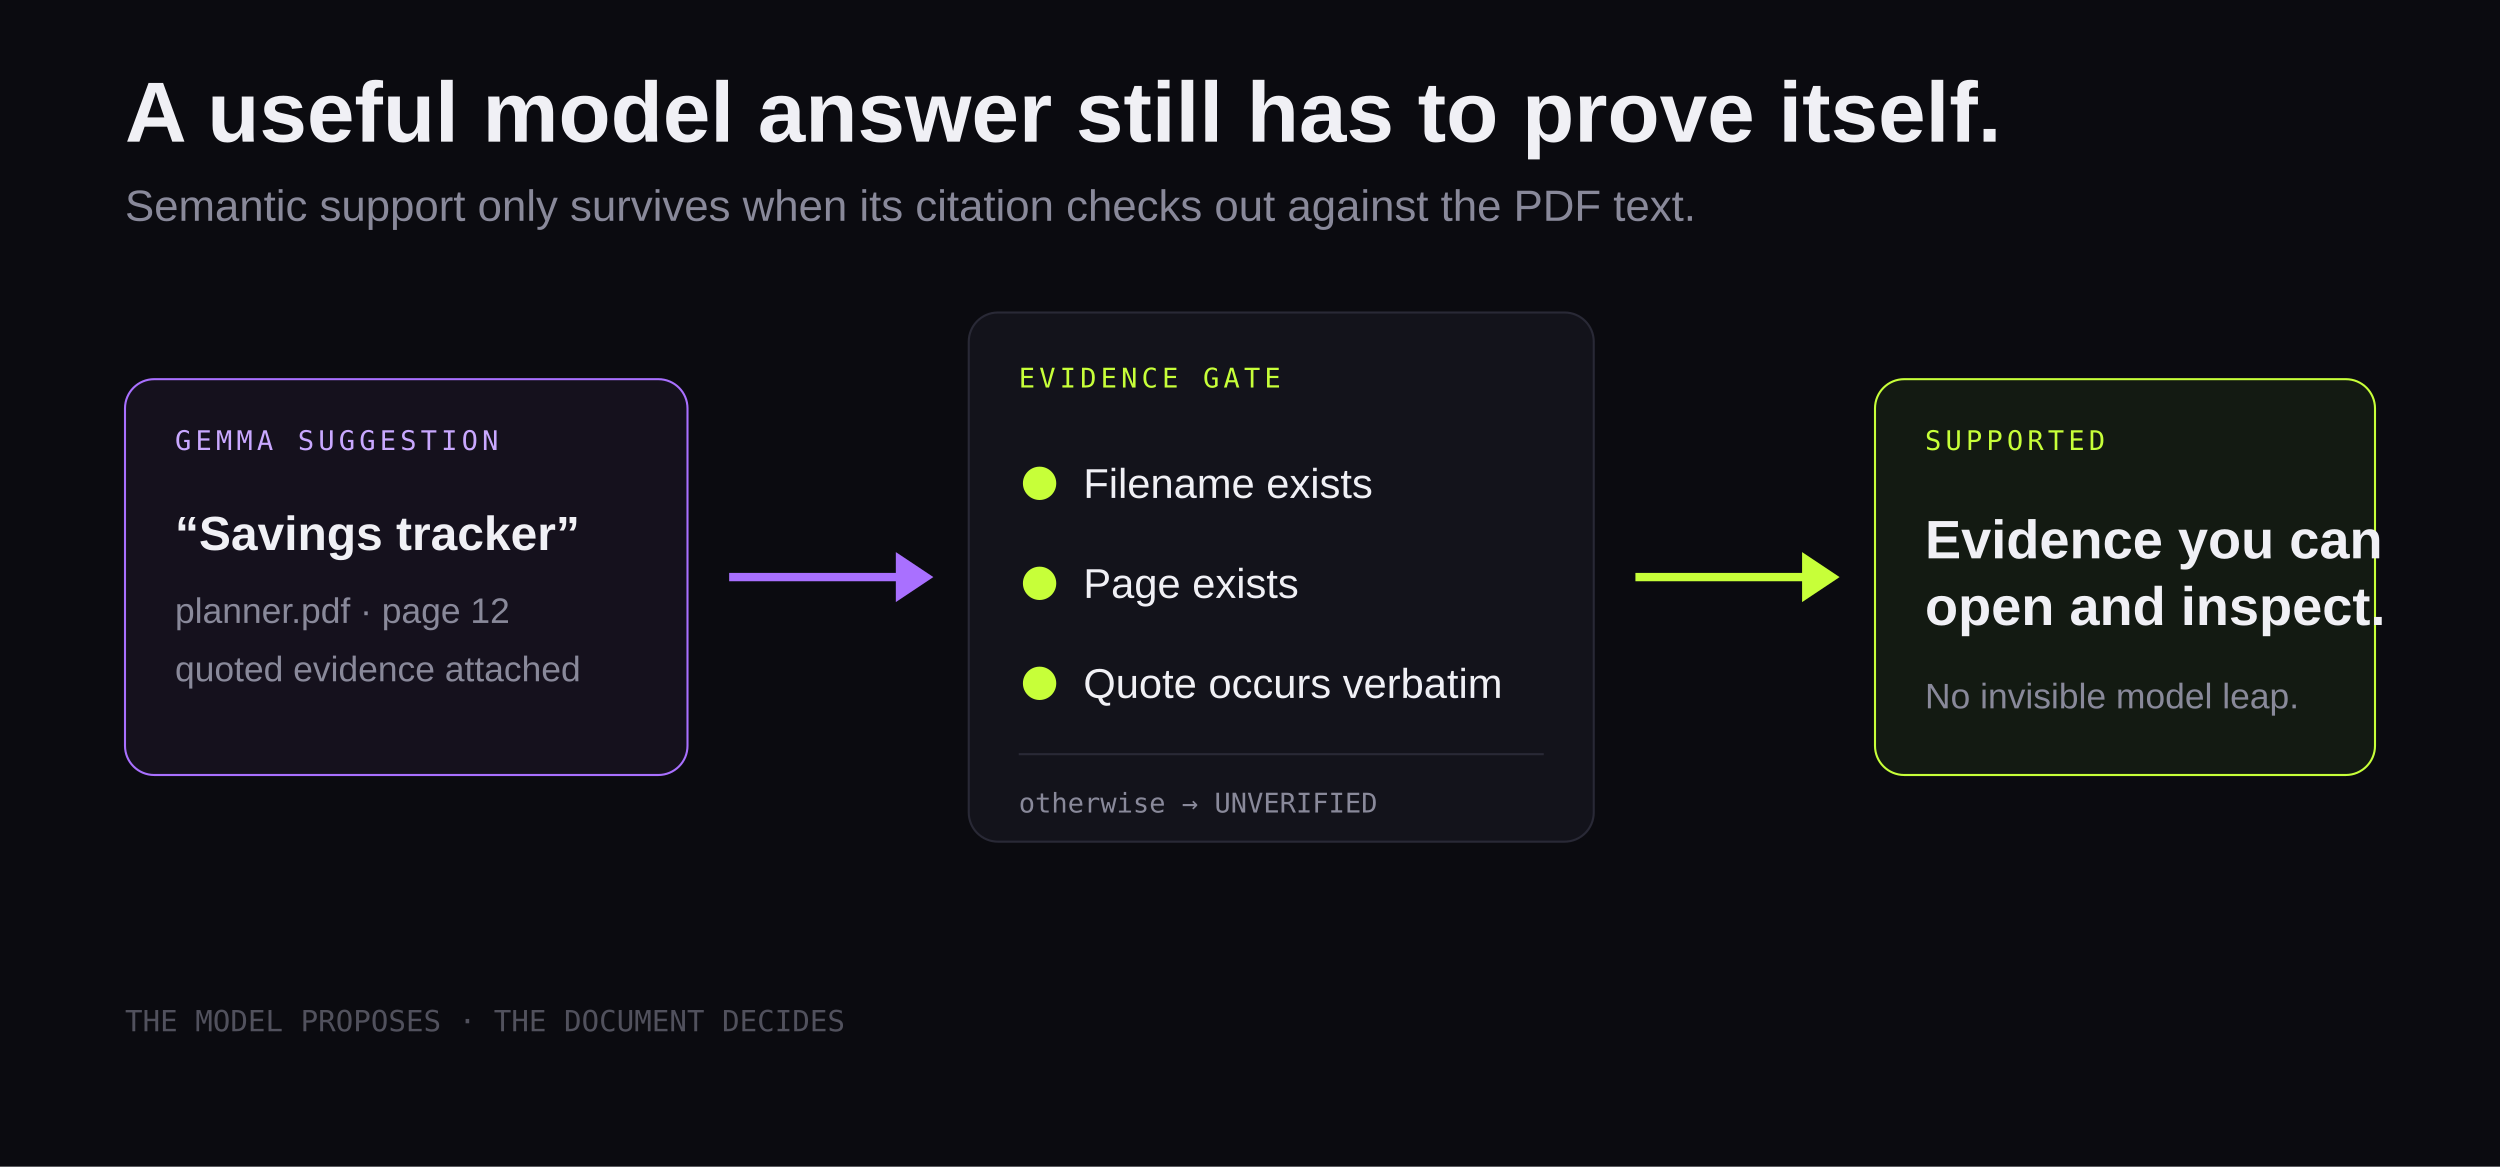
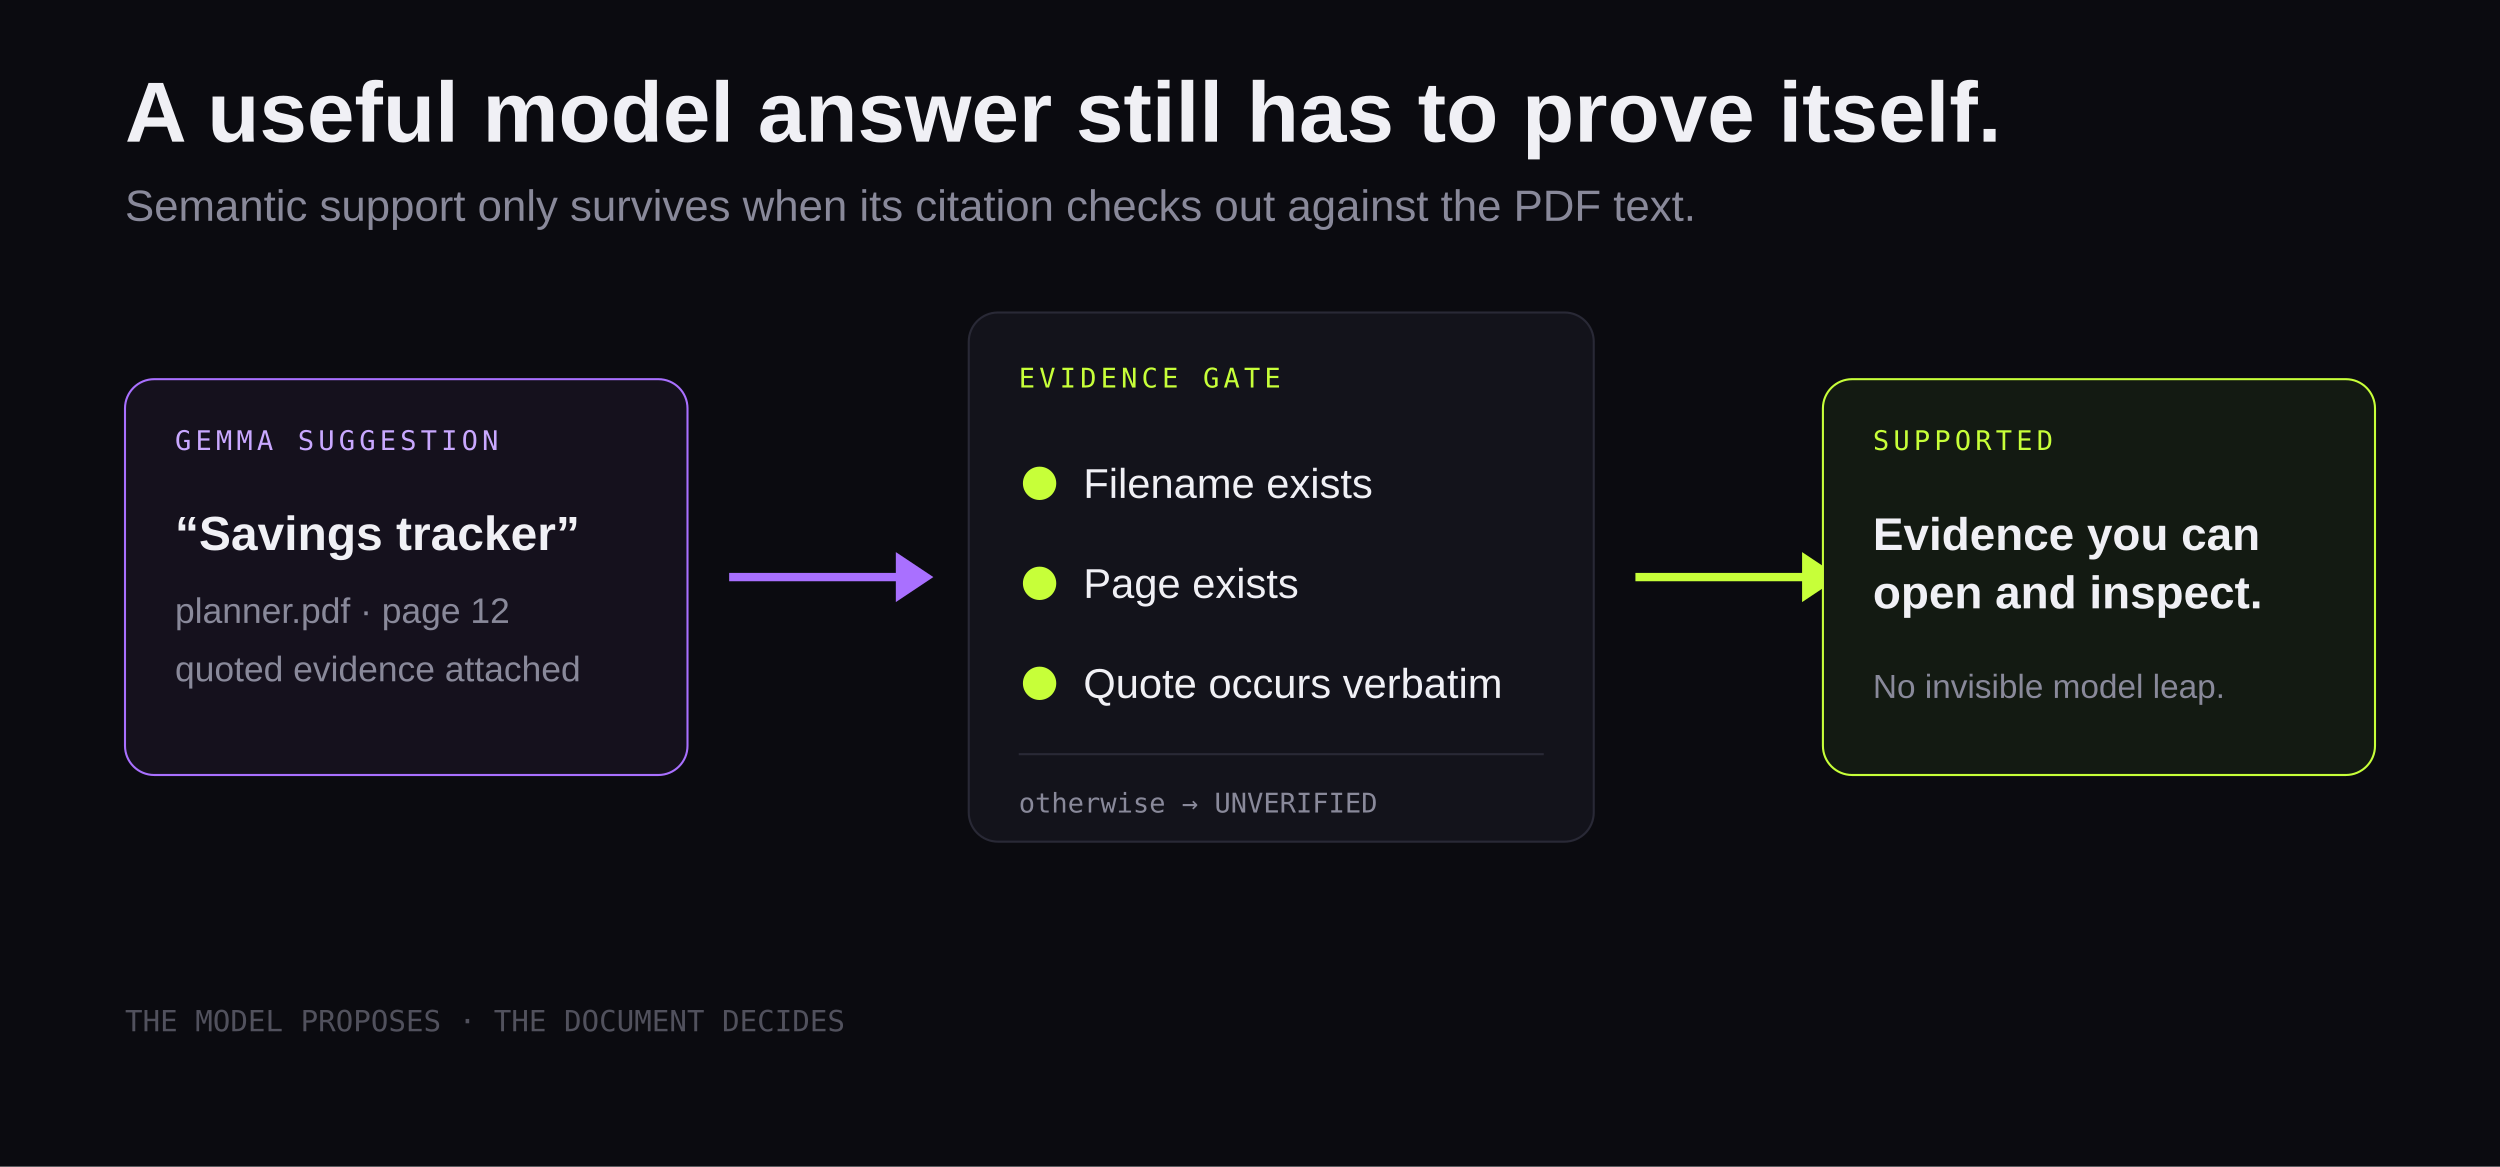
<svg xmlns="http://www.w3.org/2000/svg" width="1200" height="560" viewBox="0 0 1200 560" role="img" aria-labelledby="title desc">
  <rect width="1200" height="560" fill="#0b0b10" />
  <text x="60" y="68" fill="#f0f0f5" font-family="Arial,sans-serif" font-size="41" font-weight="800">A useful model answer still has to prove itself.</text>
  <text x="60" y="106" fill="#89899a" font-family="Arial,sans-serif" font-size="21">Semantic support only survives when its citation checks out against the PDF text.</text>
  <g transform="translate(60 182)">
    <rect width="270" height="190" rx="14" fill="#15111d" stroke="#a970ff" />
    <text x="24" y="34" fill="#c9a8ff" font-family="ui-monospace,monospace" font-size="13" letter-spacing="2">GEMMA SUGGESTION</text>
    <text x="24" y="82" fill="#f0f0f5" font-family="Arial,sans-serif" font-size="23" font-weight="700">“Savings tracker”</text>
    <text x="24" y="117" fill="#89899a" font-family="Arial,sans-serif" font-size="17">planner.pdf · page 12</text>
    <text x="24" y="145" fill="#89899a" font-family="Arial,sans-serif" font-size="17">quoted evidence attached</text>
  </g>
  <path d="M350 277h94" stroke="#a970ff" stroke-width="4" />
  <path d="M430 265l18 12-18 12" fill="#a970ff" />
  <g transform="translate(465 150)">
    <rect width="300" height="254" rx="14" fill="#13131b" stroke="#292936" />
    <text x="24" y="36" fill="#c7ff39" font-family="ui-monospace,monospace" font-size="13" letter-spacing="2">EVIDENCE GATE</text>
    <g font-family="Arial,sans-serif" font-size="20">
      <circle cx="34" cy="82" r="8" fill="#c7ff39" />
      <text x="55" y="89" fill="#f0f0f5">Filename exists</text>
      <circle cx="34" cy="130" r="8" fill="#c7ff39" />
      <text x="55" y="137" fill="#f0f0f5">Page exists</text>
      <circle cx="34" cy="178" r="8" fill="#c7ff39" />
      <text x="55" y="185" fill="#f0f0f5">Quote occurs verbatim</text>
    </g>
    <path d="M24 212h252" stroke="#292936" />
    <text x="24" y="240" fill="#89899a" font-family="ui-monospace,monospace" font-size="13">otherwise → UNVERIFIED</text>
  </g>
  <path d="M785 277h94" stroke="#c7ff39" stroke-width="4" />
  <path d="M865 265l18 12-18 12" fill="#c7ff39" />
-   <g transform="translate(900 182)">
-     <rect width="240" height="190" rx="14" fill="#131a12" stroke="#c7ff39" />
+   <g transform="translate(875 182)">
+     <rect width="265" height="190" rx="14" fill="#131a12" stroke="#c7ff39" />
    <text x="24" y="34" fill="#c7ff39" font-family="ui-monospace,monospace" font-size="13" letter-spacing="2">SUPPORTED</text>
-     <text x="24" y="86" fill="#f0f0f5" font-family="Arial,sans-serif" font-size="26" font-weight="700">Evidence you can</text>
-     <text x="24" y="118" fill="#f0f0f5" font-family="Arial,sans-serif" font-size="26" font-weight="700">open and inspect.</text>
-     <text x="24" y="158" fill="#89899a" font-family="Arial,sans-serif" font-size="17">No invisible model leap.</text>
+     <text x="24" y="82" fill="#f0f0f5" font-family="Arial,sans-serif" font-size="22" font-weight="700">Evidence you can</text>
+     <text x="24" y="110" fill="#f0f0f5" font-family="Arial,sans-serif" font-size="22" font-weight="700">open and inspect.</text>
+     <text x="24" y="153" fill="#89899a" font-family="Arial,sans-serif" font-size="16">No invisible model leap.</text>
  </g>
  <text x="60" y="495" fill="#51515d" font-family="ui-monospace,monospace" font-size="14">THE MODEL PROPOSES · THE DOCUMENT DECIDES</text>
</svg>
